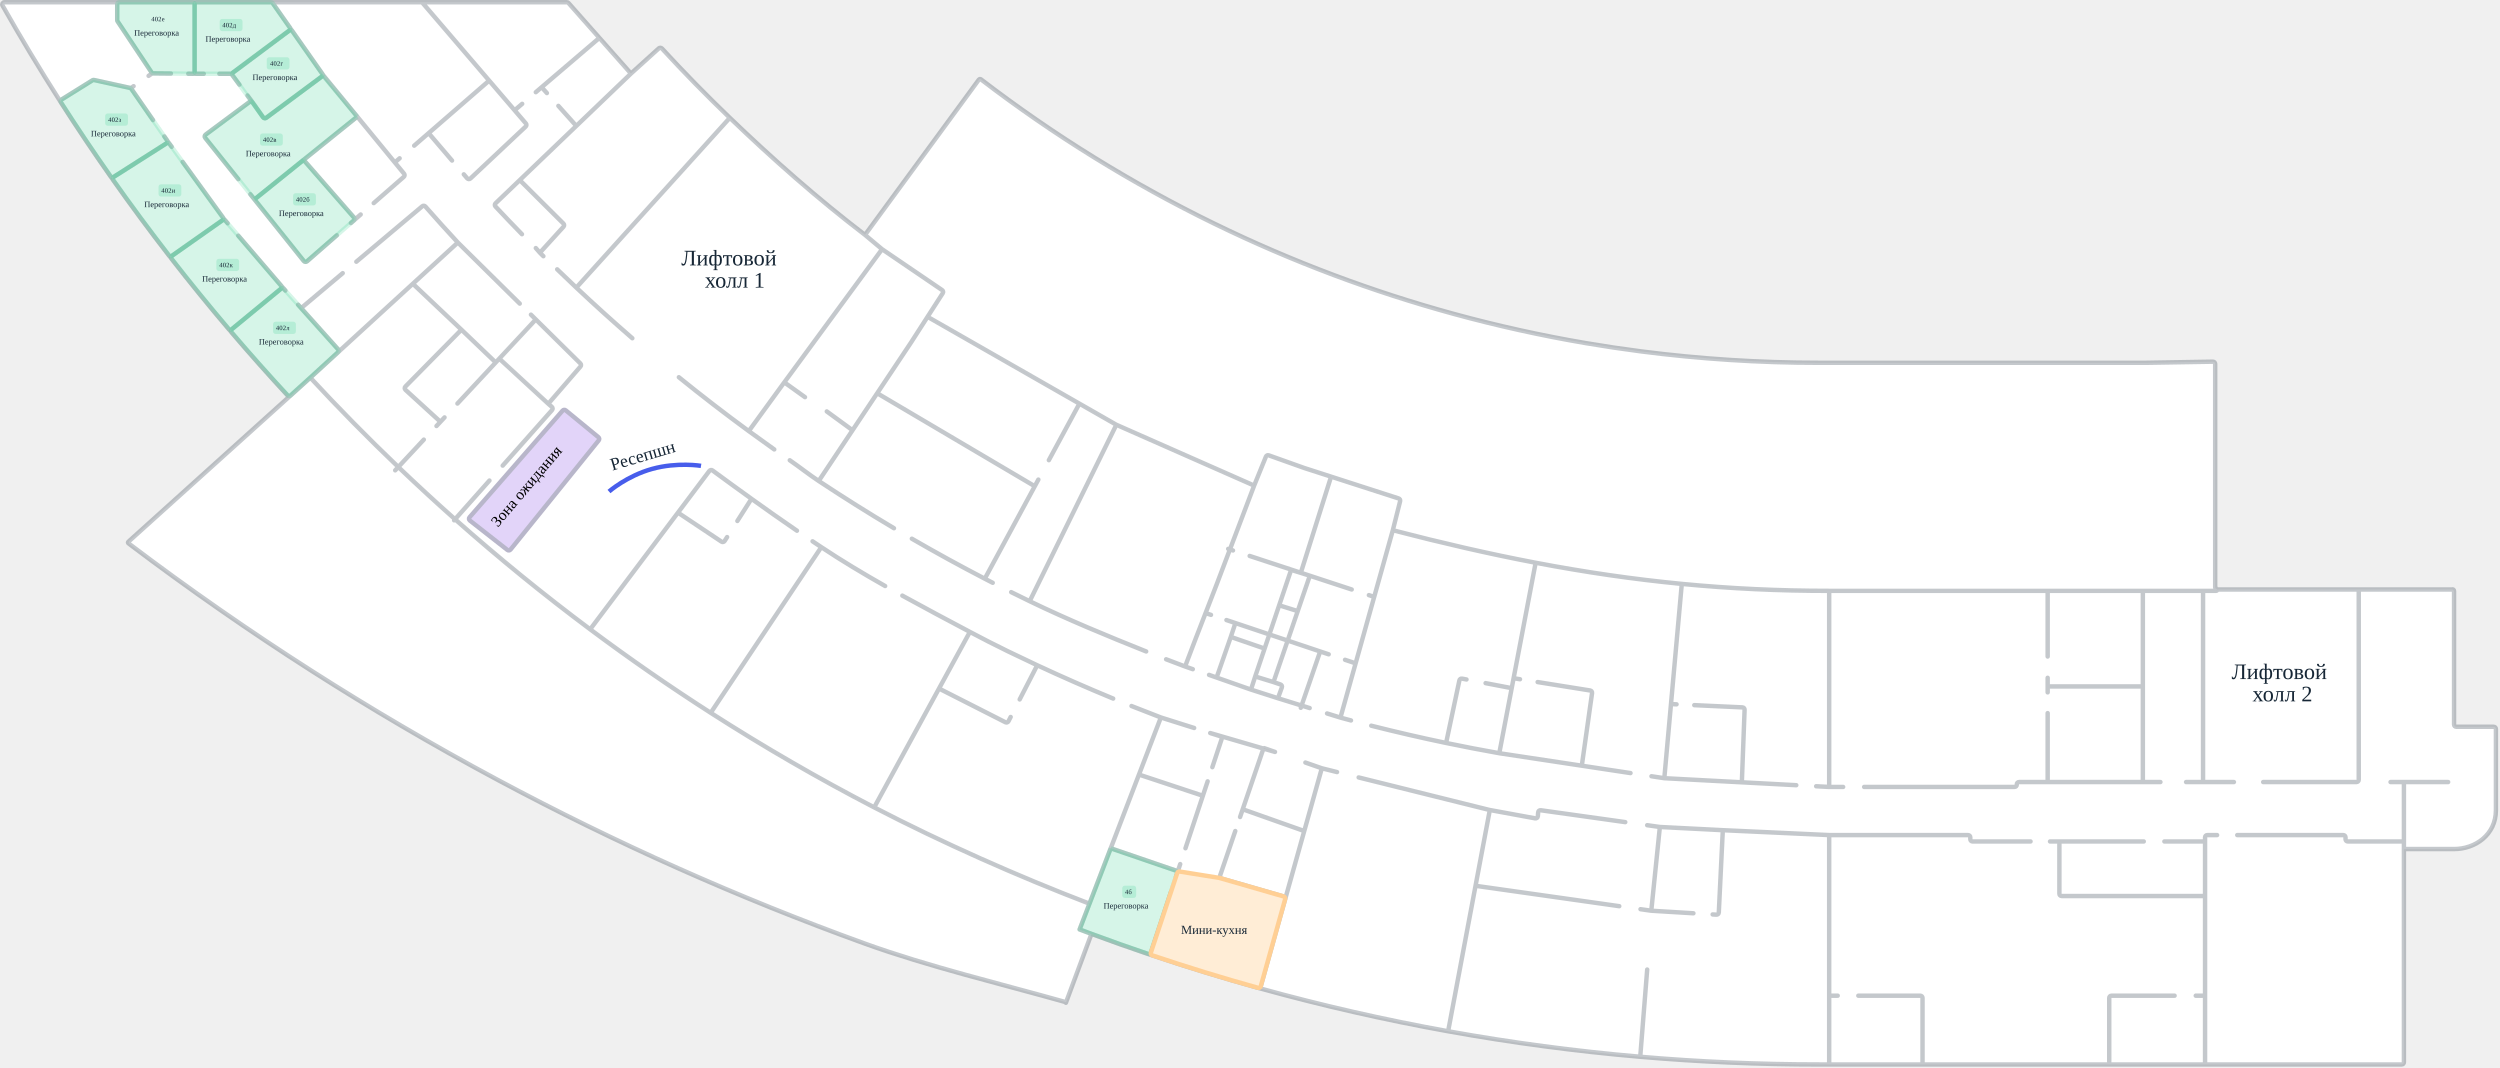
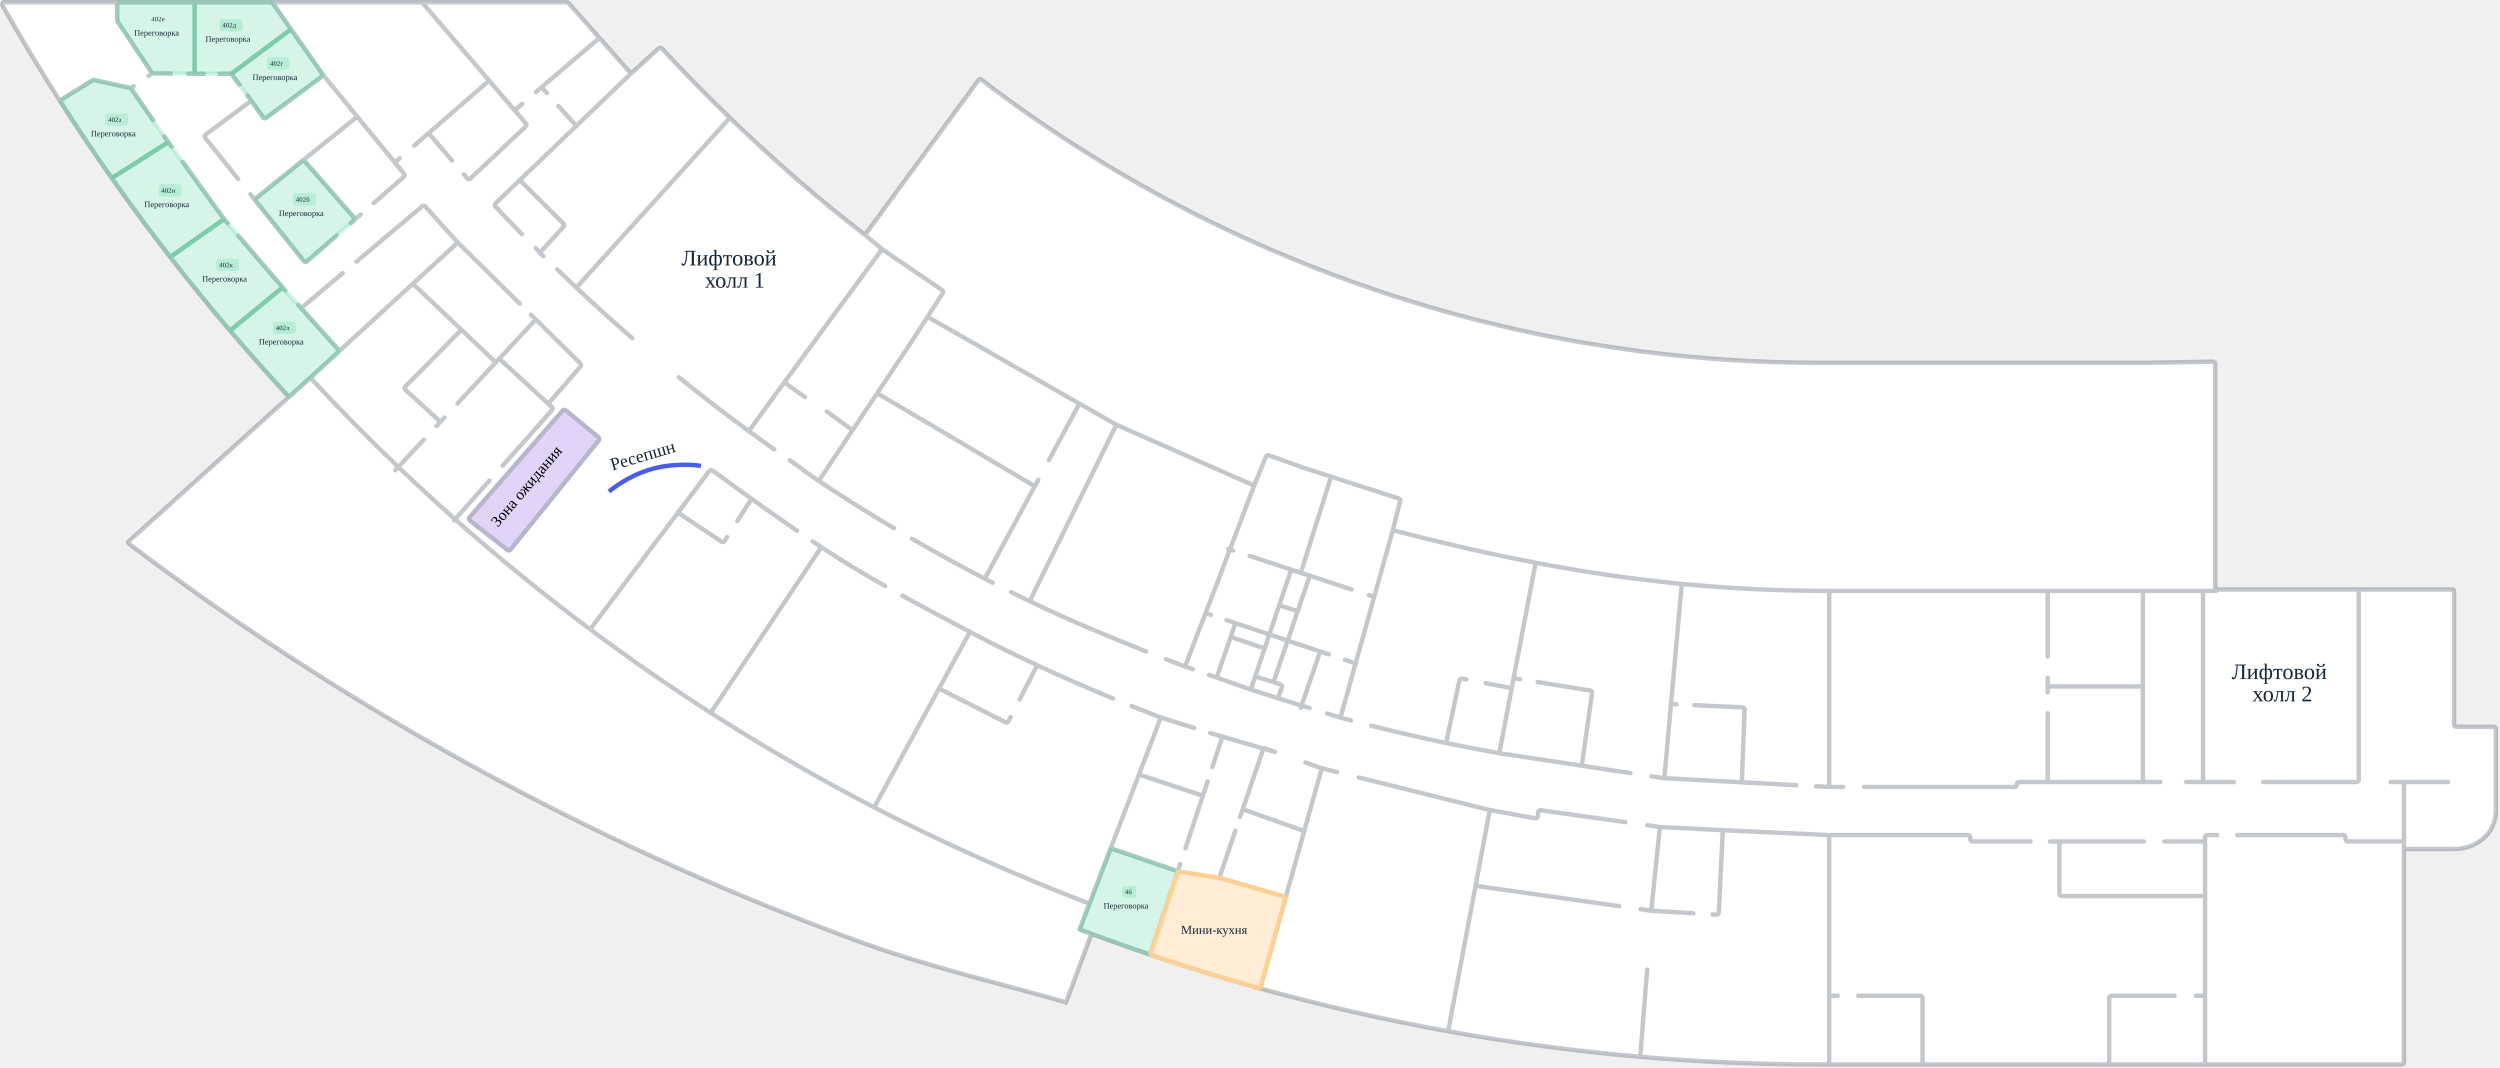
<svg xmlns="http://www.w3.org/2000/svg" width="1124" height="480" viewBox="0 0 1124 480" fill="none">
  <g id="b1f4">
    <g id="map-otl">
      <path d="M588.893 258.842L584.836 257.56L581.414 256.507C580.896 256.347 580.345 256.63 580.172 257.143L575.12 272.14L570.705 285.243L564.34 304.139L562.441 310.04C566.467 311.365 570.506 312.659 574.56 313.922L576.336 309.03C576.527 308.504 576.249 307.923 575.719 307.742L572.56 306.664L578.934 288.001L583.459 274.752L588.893 258.842Z" fill="white" />
      <path d="M825.193 163.115H817.969C790.834 163.115 764.084 161.369 737.834 157.985C729.467 156.906 721.151 155.66 712.89 154.252C692.722 150.813 672.879 146.403 653.415 141.07C635.181 136.075 617.28 130.27 599.756 123.698C581.392 116.81 563.442 109.079 545.957 100.552C508.812 82.437 473.766 60.729 441.307 35.882L441.046 35.682C440.744 35.451 440.311 35.512 440.086 35.819L439.891 36.084L388.906 105.604L396.579 112.04L423.598 130.43C424.046 130.735 424.169 131.342 423.876 131.798L417.03 142.436L485.304 181.478L501.913 190.976L563.865 218.316L569.166 205.28C569.367 204.784 569.924 204.535 570.428 204.715L586.351 210.394L598.451 214.299L602.851 215.718L628.842 224.106C629.344 224.268 629.633 224.791 629.505 225.302L626.213 238.389C648.641 244.23 669.848 249.091 690.426 253.012C712.817 257.278 734.464 260.431 756.133 262.521C777.94 264.624 799.768 265.65 822.397 265.65H920.629H963.428H990.496H996.328C996.667 265.65 996.941 265.376 996.941 265.038C996.765 265.038 996.601 264.941 996.457 264.792C996.14 264.631 995.941 264.306 995.941 263.951V263.53V163.607C995.941 163.055 995.493 162.607 994.941 162.607L964.754 163.115H934.071H825.193Z" fill="white" />
      <path d="M555.437 280.128L553.363 286.353L546.986 304.62L562.441 310.04L564.34 304.139L570.705 285.243L555.437 280.128Z" fill="white" />
      <path d="M572.56 306.664L575.719 307.742C576.249 307.923 576.527 308.504 576.336 309.03L574.56 313.922L585.185 317.216L593.547 292.897L578.934 288.001L572.56 306.664Z" fill="white" />
      <path d="M58.203 243.13C57.737 243.55 57.769 244.291 58.269 244.669C84.835 264.754 112.222 283.811 140.369 301.782C153.514 310.175 166.826 318.331 180.297 326.244C194.617 334.655 209.117 342.791 223.79 350.646C276.687 378.96 331.838 403.612 388.906 424.263C417.163 434.488 450.158 442.382 479.314 450.604L490.724 419.869C488.944 419.209 487.168 418.544 485.395 417.873L489.832 406.297C457.557 393.919 423.454 378.769 393.036 362.996C367.837 349.929 343.314 335.737 319.535 320.486C301.007 308.603 282.93 296.077 265.337 282.94C244.386 267.297 224.12 250.786 204.592 233.463C195.94 225.787 187.433 217.952 179.076 209.962C165.489 196.972 152.297 183.573 139.52 169.783L129.937 178.449L58.203 243.13Z" fill="white" />
      <path d="M246.508 181.535L260.993 164.778C261.337 164.379 261.314 163.782 260.939 163.412L240.899 143.631L224.482 161.244L246.508 181.535Z" fill="white" />
      <path d="M1102.34 265.038H996.941C996.941 265.376 996.667 265.65 996.328 265.65H990.496H963.428H920.629H822.397C799.768 265.65 777.94 264.624 756.133 262.521C734.464 260.431 712.817 257.278 690.426 253.012C669.848 249.091 648.641 244.23 626.213 238.389L629.505 225.302C629.633 224.791 629.344 224.268 628.842 224.106L602.851 215.718L598.451 214.299L584.85 257.513L588.893 258.842L583.459 274.752L578.934 288.001L593.547 292.897L585.185 317.216L574.56 313.922C570.506 312.659 566.467 311.365 562.441 310.04L546.986 304.62L553.363 286.353L555.437 280.128L570.705 285.243L575.12 272.14L580.172 257.143C580.345 256.63 580.896 256.347 581.414 256.507L584.836 257.56L584.85 257.513L598.451 214.299L586.351 210.394L570.428 204.715C569.924 204.535 569.367 204.784 569.166 205.28L563.865 218.316L501.913 190.976L485.304 181.478L417.03 142.436L423.876 131.798C424.169 131.342 424.046 130.735 423.598 130.43L396.579 112.04L388.906 105.604C367.667 89.373 347.375 71.459 328.127 52.973C317.638 42.9 307.46 32.507 297.607 21.81C297.234 21.406 296.606 21.377 296.199 21.745L283.687 33.068L269.486 17.034L255.583 1.337C255.393 1.123 255.121 1 254.834 1H189.716H122.312H87.506H52.7H2.002C1.237 1 0.755 1.825 1.133 2.491C9.348 16.988 17.939 31.245 26.891 45.248C34.43 57.042 42.226 68.655 50.271 80.081C58.748 92.121 67.502 103.952 76.522 115.565C85.249 126.801 94.226 137.834 103.445 148.654L127.045 129.221L107.128 105.964L128.303 130.625L127.045 129.221L103.445 148.654C112.067 158.773 120.9 168.707 129.937 178.449L139.52 169.783L152.643 157.764L185.613 127.57L207.463 148.23L222.883 162.96L224.482 161.244L240.899 143.631L260.939 163.412C261.314 163.782 261.337 164.379 260.993 164.778L246.508 181.535L224.482 161.244L222.883 162.96L207.463 148.23L185.613 127.57L152.643 157.764L139.52 169.783C152.297 183.573 165.489 196.972 179.076 209.962C187.433 217.952 195.94 225.787 204.592 233.463C224.12 250.786 244.386 267.297 265.337 282.94C282.93 296.077 301.007 308.603 319.535 320.486C343.314 335.737 367.837 349.929 393.036 362.996C423.454 378.769 457.557 393.919 489.832 406.297L485.395 417.873C487.168 418.544 488.944 419.209 490.724 419.869C499.456 423.109 508.258 426.226 517.125 429.217C533.393 434.704 549.882 439.767 566.57 444.388L578.075 403.315L586.389 373.633L558.727 363.838L568.038 336.552C568.088 336.404 568.249 336.326 568.396 336.377L573.239 338.068L568.038 336.552L558.727 363.838L586.389 373.633L578.075 403.315L566.57 444.388C594.228 452.048 622.43 458.496 651.078 463.655C679.464 468.767 708.286 472.614 737.447 475.121C764.049 477.408 790.933 478.58 818.025 478.58H822.397H864.37H991.391H1079.8C1080.35 478.58 1080.8 478.132 1080.8 477.58V381.735H1103.34C1112.79 381.735 1122.16 375.393 1122.16 364.265V327.761C1122.16 327.209 1121.71 326.761 1121.16 326.761H1104.34C1103.79 326.761 1103.34 326.313 1103.34 325.761V266.038C1103.34 265.486 1102.89 265.038 1102.34 265.038Z" fill="white" />
      <path d="M205.851 109.036L185.613 127.57M205.851 109.036C200.914 103.702 196.047 98.303 191.249 92.842C190.89 92.433 190.27 92.385 189.853 92.736L160.206 117.669M205.851 109.036L233.677 136.503M185.613 127.57L207.463 148.23M185.613 127.57L152.643 157.764M58.203 243.13C57.737 243.55 57.769 244.291 58.269 244.669M58.203 243.13L129.937 178.449M58.203 243.13C57.296 243.947 57.295 243.932 58.269 244.669M58.269 244.669C84.835 264.754 112.222 283.811 140.369 301.782C153.514 310.175 166.826 318.331 180.297 326.244C194.617 334.655 209.117 342.791 223.79 350.646C276.687 378.96 331.838 403.612 388.906 424.263C417.163 434.488 450.158 442.382 479.314 450.604M479.314 450.604L479.224 450.847L490.724 419.869M479.314 450.604L490.724 419.869M817.969 163.115C817.77 163.115 818.169 163.115 817.969 163.115ZM817.969 163.115H825.193H934.071H964.754L994.941 162.607M817.969 163.115C790.834 163.115 764.084 161.369 737.834 157.985C729.467 156.906 721.151 155.66 712.89 154.252C692.722 150.813 672.879 146.403 653.415 141.07C635.181 136.075 617.28 130.27 599.756 123.698C581.392 116.81 563.442 109.079 545.957 100.552C508.812 82.437 473.766 60.729 441.307 35.882M994.941 162.607C995.493 162.607 995.941 163.055 995.941 163.607M994.941 162.607C995.493 162.607 995.941 163.055 995.941 163.607M995.941 163.607V263.53M995.941 263.53V263.951C995.941 264.306 996.14 264.631 996.457 264.792M995.941 263.53C995.941 263.907 996.149 264.472 996.457 264.792M996.941 265.038H1102.34M996.941 265.038C996.765 265.038 996.601 264.941 996.457 264.792M996.941 265.038L996.457 264.792M996.941 265.038C996.941 265.376 996.666 265.65 996.328 265.65H990.496M1102.34 265.038C1102.89 265.038 1103.34 265.486 1103.34 266.038M1102.34 265.038C1102.8 264.805 1103.34 265.138 1103.34 265.652V266.038M1103.34 266.038V325.761C1103.34 326.313 1103.79 326.761 1104.34 326.761H1121.16C1121.71 326.761 1122.16 327.209 1122.16 327.761V364.265C1122.16 375.393 1112.79 381.735 1103.34 381.735H1080.8M602.666 322.634L609.485 298.238M602.666 322.634L596.651 320.77M602.666 322.634C604.243 323.063 605.822 323.488 607.404 323.909M532.819 299.651L537.066 288.455L542.026 275.634M532.819 299.651C529.969 298.588 527.126 297.51 524.291 296.417M532.819 299.651L536.282 300.865M441.307 35.882L441.046 35.682M441.307 35.882C441.22 35.816 441.133 35.749 441.046 35.682M462.934 270.299L465.23 265.626L501.913 190.976M462.934 270.299C480.058 278.587 497.662 285.844 515.323 292.897M462.934 270.299C460.157 268.955 457.389 267.596 454.63 266.221M336.653 193.822C325.973 186 315.492 177.924 305.217 169.603M336.653 193.822C340.446 196.601 344.264 199.347 348.107 202.061M336.653 193.822L352.621 171.894M368.093 216.243C363.726 213.35 359.39 209.908 355.083 206.933M368.093 216.243L383.296 193.437M368.093 216.243C379.184 223.592 390.466 230.677 401.929 237.488M328.127 52.973L259.111 129.314M328.127 52.973C347.375 71.459 367.667 89.373 388.906 105.604M328.127 52.973C317.638 42.9 307.46 32.507 297.607 21.81C297.234 21.406 296.606 21.377 296.199 21.745L283.687 33.068M259.111 129.314C267.346 137.072 275.744 144.661 284.298 152.075M259.111 129.314C256.224 126.594 253.356 123.853 250.509 121.092M388.906 105.604L439.891 36.084L440.086 35.819C440.311 35.512 440.744 35.451 441.046 35.682M388.906 105.604L396.579 112.04M283.687 33.068L269.486 17.034M283.687 33.068L259.111 56.614M396.579 112.04L423.598 130.43C424.046 130.735 424.169 131.342 423.876 131.798L417.03 142.436M396.579 112.04L352.621 171.894M971.324 351.609H963.428M1060.49 265.53V350.609C1060.49 351.161 1060.04 351.609 1059.49 351.609H1017.53M1074.79 351.609H1080.8M1100.68 351.609H1080.8M234.668 105.302C230.649 101.185 226.674 97.027 222.743 92.826C222.369 92.427 222.386 91.801 222.781 91.422L233.684 80.977M233.684 80.977L242.733 72.306L259.111 56.614M233.684 80.977L253.341 100.538C253.72 100.916 253.735 101.524 253.376 101.92L242.733 113.62M242.733 113.62L240.899 111.534M242.733 113.62L244.304 115.191M383.296 193.437L371.729 184.98M383.296 193.437L394.388 176.799M361.922 178.561L352.621 171.894M598.451 214.299L586.351 210.394L570.428 204.715C569.924 204.535 569.367 204.784 569.166 205.28L563.865 218.316M598.451 214.299L602.851 215.718L628.842 224.106C629.344 224.268 629.633 224.791 629.505 225.302L626.213 238.389M598.451 214.299L584.85 257.513M584.836 257.56L588.893 258.842M584.836 257.56L581.414 256.507C580.896 256.347 580.345 256.63 580.172 257.143L575.12 272.14M584.836 257.56L584.85 257.513M572.56 306.664L575.719 307.742C576.249 307.923 576.527 308.504 576.336 309.03L574.56 313.922M572.56 306.664L564.34 304.139M572.56 306.664L578.934 288.001M588.893 258.842L583.459 274.752M588.893 258.842L584.85 257.513M588.893 258.842L607.726 265.033L584.85 257.513M562.441 310.04C566.467 311.365 570.506 312.659 574.56 313.922M562.441 310.04L546.986 304.62M562.441 310.04L564.34 304.139M574.56 313.922L585.185 317.216M129.937 178.449C120.9 168.707 112.067 158.773 103.445 148.654M129.937 178.449L139.52 169.783M189.716 1H254.834C255.121 1 255.393 1.123 255.583 1.337L269.486 17.034M189.716 1L219.925 36.239M189.716 1H122.312M219.925 36.239L192.714 59.854M219.925 36.239L231.371 49.59M192.714 59.854L186.224 65.487M192.714 59.854L203.234 72.181M231.371 49.59L236.445 55.509C236.793 55.914 236.76 56.522 236.371 56.888L211.504 80.258C211.088 80.649 210.429 80.613 210.058 80.178L208.527 78.384M231.371 49.59L234.77 46.686M269.486 17.034L243.524 39.209M243.524 39.209L240.901 41.449M243.524 39.209L245.88 41.839M259.111 56.614L251.043 47.605M113.007 45.248L92.436 60.54C91.981 60.878 91.898 61.525 92.252 61.968L107.128 80.548M113.007 45.248L118.288 52.744C118.611 53.203 119.25 53.306 119.701 52.971L145.395 33.884M113.007 45.248L111.282 42.929M145.395 33.884L130.843 13.153M145.395 33.884L177.52 73.04M145.395 33.884L160.623 52.445M114.427 89.664L136.598 117.355C136.954 117.799 137.608 117.857 138.037 117.483L151.412 105.812M114.427 89.664C114.427 89.664 124.519 81.533 136.491 71.888M114.427 89.664L136.491 71.888M114.427 89.664L112.564 87.337M160.623 52.445C153.383 58.278 144.515 65.423 136.491 71.888M160.623 52.445L136.491 71.888M160.623 52.445L177.52 73.04M159.774 98.516L136.491 71.888M159.774 98.516L157.771 100.263L162.158 96.435L159.774 98.516ZM122.312 1L130.843 13.153M122.312 1H87.506M104.019 33.166L130.843 13.153M104.019 33.166H98.637M104.019 33.166L107.65 38.048M68.427 32.975L52.867 9.597C52.758 9.433 52.7 9.24 52.7 9.043V1M68.427 32.975L66.807 34.094M68.427 32.975L76.824 33.059M52.7 1H2.002C1.237 1 0.755 1.825 1.133 2.491C9.348 16.988 17.939 31.245 26.891 45.248M52.7 1H87.506M87.506 1V33.166M87.506 33.166L84.659 33.138M87.506 33.166H91.604M26.891 45.248L41.577 36.104C41.799 35.966 42.066 35.921 42.321 35.977L58.816 39.609M26.891 45.248C34.43 57.042 42.226 68.655 50.271 80.081M58.816 39.609L68.778 53.975M58.816 39.609L60.059 38.751M75.674 63.92L50.271 80.081M75.674 63.92L73.884 61.338M75.674 63.92L77.181 65.999M100.75 98.516L76.522 115.565M100.75 98.516L82.113 72.803M100.75 98.516L102.348 100.381M127.045 129.221L103.445 148.654M127.045 129.221L128.303 130.625L107.128 105.964L127.045 129.221ZM152.643 157.764L135.397 138.534M152.643 157.764L139.52 169.783M103.445 148.654C94.226 137.834 85.249 126.801 76.522 115.565M50.271 80.081C58.748 92.121 67.502 103.952 76.522 115.565M135.397 138.534L154.085 122.817M135.397 138.534L134.041 137.023M246.508 181.535L260.993 164.778C261.337 164.379 261.314 163.782 260.939 163.412L240.899 143.631M246.508 181.535L248.118 182.943C248.536 183.309 248.576 183.945 248.207 184.36L226.014 209.346M246.508 181.535L224.482 161.244M204.178 233.93L204.592 233.463M489.832 406.297C457.557 393.919 423.454 378.769 393.036 362.996M489.832 406.297L499.383 381.378M489.832 406.297L485.395 417.873M139.52 169.783C152.297 183.573 165.489 196.972 179.076 209.962M485.395 417.873C485.02 417.732 485.769 418.015 485.395 417.873ZM485.395 417.873L499.383 381.378M485.395 417.873C487.168 418.544 488.944 419.209 490.724 419.869M1080.8 381.735V477.58C1080.8 478.132 1080.35 478.58 1079.8 478.58H991.391M1080.8 381.735V378.323M417.03 142.436L409.657 153.894L394.388 176.799M417.03 142.436L485.304 181.478M501.913 190.976L563.865 218.316M501.913 190.976L485.304 181.478M563.865 218.316L552.971 247.034M485.304 181.478L471.566 206.892M442.757 260.185L465.23 218.612M442.757 260.185C431.676 254.435 420.744 248.439 409.968 242.202M442.757 260.185C443.946 260.801 445.137 261.415 446.329 262.027M465.23 218.612L394.388 176.799M465.23 218.612L466.847 215.621M240.899 143.631L224.482 161.244M240.899 143.631L238.714 141.474M177.682 211.458L179.076 209.962M198.017 189.64L182.282 175.258C181.864 174.876 181.847 174.222 182.245 173.818L207.463 148.23M198.017 189.64L196.249 191.537L199.857 187.666L198.017 189.64ZM222.883 162.96L207.463 148.23M222.883 162.96L224.482 161.244M222.883 162.96L205.666 181.433M265.337 282.94C244.386 267.297 224.12 250.786 204.592 233.463M265.337 282.94C282.93 296.077 301.007 308.603 319.535 320.486M265.337 282.94L304.816 230.48M177.52 73.04L181.681 78.112C182.024 78.53 181.973 79.145 181.566 79.5L168.031 91.311M177.52 73.04L179.673 71.172M204.592 233.463C195.94 225.787 187.433 217.952 179.076 209.962M204.592 233.463L220.055 216.055M179.076 209.962L190.544 197.658M369.258 245.997L319.535 320.486M369.258 245.997C367.944 245.123 366.637 244.249 365.336 243.375M369.258 245.997C378.535 252.164 388.195 257.947 397.96 263.477M319.535 320.486C343.314 335.737 367.837 349.929 393.036 362.996M436.065 284.102C441.703 287.103 447.333 289.981 452.938 292.715C457.383 294.883 461.85 297.012 466.338 299.103M436.065 284.102L422.178 309.564M436.065 284.102C426.114 278.804 415.884 273.417 405.688 267.794M393.036 362.996L422.178 309.564M422.178 309.564L452.051 324.733C452.542 324.982 453.142 324.788 453.393 324.298L454.394 322.351M466.338 299.103L458.444 314.467M466.338 299.103C477.587 304.342 488.971 309.337 500.486 314.082M521.924 322.57L512.082 348.248M521.924 322.57C517.508 320.892 513.109 319.178 508.728 317.427M521.924 322.57L536.888 327.294M626.213 238.389L625.478 241.018L617.837 268.357M626.213 238.389C648.641 244.23 669.848 249.091 690.426 253.012M822.397 265.65C799.768 265.65 777.94 264.624 756.133 262.521M822.397 265.65V353.809M822.397 265.65H920.629M674.077 338.646L711.176 344.261M674.077 338.646L679.663 309.387M674.077 338.646C666.066 337.226 658.096 335.69 650.167 334.038M690.426 253.012C712.817 257.278 734.464 260.431 756.133 262.521M690.426 253.012L680.515 304.924M748.276 349.876L751.273 316.547M748.276 349.876L783.133 351.726M748.276 349.876L742.498 349.002M756.133 262.521L751.273 316.547M822.397 353.809L816.55 353.499M822.397 353.809H828.672M963.428 351.609H920.629M963.428 351.609V308.629M963.428 265.65H920.629M963.428 265.65V308.629M963.428 265.65H990.496M920.629 265.65V295.167M920.629 351.609H907.748C907.196 351.609 906.748 352.056 906.748 352.609V352.809C906.748 353.361 906.3 353.809 905.748 353.809H838.125M920.629 351.609V320.618M920.629 308.629H963.428M920.629 308.629V311.286V304.742V308.629ZM990.496 265.65V351.609M982.861 351.609H990.496M990.496 351.609H1004.37M1080.8 351.609V378.323M1080.8 378.323H1055.55C1055 378.323 1054.55 377.875 1054.55 377.323V376.452C1054.55 375.9 1054.1 375.452 1053.55 375.452H1005.87M991.391 378.323V376.452C991.391 375.9 991.838 375.452 992.391 375.452H996.798M991.391 378.323V402.849M991.391 378.323H973.108M822.397 375.452H884.847C885.399 375.452 885.847 375.9 885.847 376.452V377.323C885.847 377.875 886.295 378.323 886.847 378.323H906.748H912.926M822.397 375.452L774.574 373.251M822.397 375.452V447.664M746.271 371.809L774.574 373.251M746.271 371.809L742.414 409.461M746.271 371.809L740.578 371.01M594.292 345.42L586.389 373.633M594.292 345.42L586.902 342.84M594.292 345.42L601.125 347.119M566.57 444.388L578.075 403.315M566.57 444.388C549.882 439.767 533.393 434.704 517.125 429.217M566.57 444.388C594.228 452.048 622.43 458.496 651.078 463.655M586.389 373.633L558.727 363.838M586.389 373.633L578.075 403.315M558.727 363.838L557.534 367.333M558.727 363.838L568.038 336.552M578.075 403.315L549.204 394.991C548.655 394.832 548.35 394.247 548.535 393.707L555.384 373.633M517.125 429.217C508.258 426.226 499.456 423.109 490.724 419.869M517.125 429.217L526.508 400.91M540.807 357.768L512.082 348.248M540.807 357.768L542.954 351.29L532.981 381.378L540.807 357.768ZM512.082 348.248L499.383 381.378M499.383 381.378L529.555 391.716M529.555 391.716L530.622 388.497M529.555 391.716L528.732 394.197M669.596 365.381L663.402 398.251M651.078 463.655L663.402 398.251M651.078 463.655C679.464 468.767 708.286 472.614 737.447 475.121M663.402 398.251L728.016 407.418M742.414 409.461L737.573 408.774M742.414 409.461L761.354 410.609M774.574 373.251L772.769 410.287C772.742 410.843 772.265 411.27 771.709 411.237L770.007 411.133M740.578 435.909L737.447 475.121M737.447 475.121C764.049 477.408 790.933 478.58 818.025 478.58H822.397M822.397 478.58V447.664M822.397 478.58H864.37M822.397 447.664H826.231M864.37 478.58V448.664C864.37 448.112 863.922 447.664 863.37 447.664H835.506M864.37 478.58H991.391M948.306 477.234V448.664C948.306 448.112 948.753 447.664 949.306 447.664H977.696M991.391 447.664V478.58M991.391 447.664V402.849M991.391 447.664H987.217M991.391 402.849H926.898C926.346 402.849 925.898 402.401 925.898 401.849V378.323M925.898 378.323H921.696M925.898 378.323H963.834M751.273 316.547L753.771 316.663M783.133 351.726L784.369 319.074C784.389 318.526 783.964 318.063 783.416 318.038L761.753 317.033M783.133 351.726L807.607 353.024M711.176 344.261L715.794 311.573C715.87 311.033 715.5 310.532 714.962 310.445L691.322 306.656M711.176 344.261L733.077 347.576M680.515 304.924L679.663 309.387M680.515 304.924L683.391 305.385M679.663 309.387L667.925 307.14M650.167 334.038L656.147 305.883C656.26 305.35 656.778 305.006 657.313 305.108L659.333 305.495M650.167 334.038C638.861 331.683 627.641 329.092 616.512 326.273M552.198 246.78L552.971 247.034M617.837 268.357L609.485 298.238M617.837 268.357L615.449 267.572M542.026 275.634L546.986 262.812L548.492 258.842L552.971 247.034M542.026 275.634L544.457 276.448M609.485 298.238L604.729 296.644M567.773 291.322L553.363 286.353M553.363 286.353L555.437 280.128M553.363 286.353L546.986 304.62M555.437 280.128L570.705 285.243M555.437 280.128L551.407 278.777M546.986 304.62L543.59 303.429M564.34 304.139L570.705 285.243M575.12 272.14L583.459 274.752M575.12 272.14L570.705 285.243M583.459 274.752L578.934 288.001M593.547 292.897L585.185 317.216M593.547 292.897L578.934 288.001M593.547 292.897L597.379 294.181M584.836 318.23L585.185 317.216M585.185 317.216L588.831 318.346M552.971 247.034L554.346 247.486M578.934 288.001L570.705 285.243M584.85 257.513L561.856 249.955M337.866 224.258C331.941 220.01 326.108 215.757 320.332 211.507C319.891 211.182 319.27 211.273 318.94 211.711L304.816 230.48M337.866 224.258L331.52 234.227M337.866 224.258C344.549 229.05 351.348 233.837 358.313 238.608M304.816 230.48L324.387 243.531C324.853 243.842 325.484 243.709 325.785 243.236L326.909 241.47M545.064 344.926L549.261 332.263C549.436 331.734 549.145 331.163 548.613 330.995L544.113 329.575L568.038 336.552M610.852 349.536L669.596 364.138L690.234 367.931C690.817 368.038 691.364 367.618 691.412 367.028L691.561 365.195C691.607 364.622 692.127 364.206 692.696 364.286L730.722 369.626M568.038 336.552L573.239 338.068L568.396 336.377C568.249 336.326 568.088 336.404 568.038 336.552Z" stroke="#172736" stroke-opacity="0.25" stroke-width="2" stroke-linecap="round" stroke-linejoin="round" />
    </g>
    <text id="title" fill="#172736" xml:space="preserve" style="white-space: pre" font-family="CoFo Weather 20240219" font-size="10" font-weight="500" letter-spacing="0em">
      <tspan x="1003.33" y="305.321">Лифтовой
</tspan>
      <tspan x="1012.7" y="315.321">холл 2</tspan>
    </text>
    <text id="title_2" fill="#172736" xml:space="preserve" style="white-space: pre" font-family="CoFo Weather 20240219" font-size="10" font-weight="500" letter-spacing="0em">
      <tspan x="306.326" y="119.321">Лифтовой
</tspan>
      <tspan x="316.917" y="129.321">холл 1</tspan>
    </text>
    <g id="b1f4-402b">
      <g id="map-otl_2">
        <path d="M114.427 89.664L136.599 117.355C136.954 117.799 137.608 117.857 138.037 117.483L159.019 99.174C159.436 98.811 159.479 98.178 159.115 97.762L136.491 71.888L114.427 89.664Z" fill="#33D18F" fill-opacity="0.2" />
        <path d="M114.427 89.664L136.599 117.355C136.954 117.799 137.608 117.857 138.037 117.483L159.019 99.174C159.436 98.811 159.479 98.178 159.115 97.762L136.491 71.888M114.427 89.664C114.427 89.664 124.52 81.533 136.491 71.888M114.427 89.664L136.491 71.888" stroke="#33D18F" stroke-opacity="0.2" stroke-width="2" stroke-linejoin="round" />
      </g>
      <text id="title_3" fill="#172736" xml:space="preserve" style="white-space: pre" font-family="CoFo Weather 20240219" font-size="3.75" font-weight="500" letter-spacing="0em">
        <tspan x="125.379" y="97.129">Переговорка</tspan>
      </text>
      <g id="n">
        <rect x="131.779" y="86.871" width="10.25" height="5.5" rx="1.125" fill="#33D18F" fill-opacity="0.2" />
        <text id="402Ð±" fill="#172736" xml:space="preserve" style="white-space: pre" font-family="CoFo Weather 20240219" font-size="3" font-weight="500" letter-spacing="0.02em">
          <tspan x="133.007" y="90.656">402б</tspan>
        </text>
      </g>
    </g>
-     <g id="b1f4-402v">
-       <g id="map-otl_3">
-         <path d="M136.491 71.888L114.427 89.664L112.565 87.337L107.129 80.548L92.252 61.968C91.898 61.526 91.982 60.878 92.436 60.54L112.184 45.861C112.635 45.525 113.274 45.627 113.598 46.087L118.288 52.744C118.612 53.204 119.25 53.306 119.702 52.971L145.228 34.009L160.623 52.445L136.491 71.888Z" fill="#33D18F" fill-opacity="0.2" />
-         <path d="M145.395 33.884L145.228 34.009M114.427 89.664C114.427 89.664 124.52 81.533 136.491 71.888M114.427 89.664L136.491 71.888M114.427 89.664L112.565 87.337L107.129 80.548L92.252 61.968C91.898 61.526 91.982 60.878 92.436 60.54L112.184 45.861C112.635 45.525 113.274 45.627 113.598 46.087L118.288 52.744C118.612 53.204 119.25 53.306 119.702 52.971L145.228 34.009M160.623 52.445C153.383 58.278 144.515 65.423 136.491 71.888M160.623 52.445L136.491 71.888M160.623 52.445L145.228 34.009" stroke="#33D18F" stroke-opacity="0.2" stroke-width="2" stroke-linejoin="round" />
-       </g>
+     <g id="b1f4-402g">
+       <path id="map-otl_3" d="M144.614 34.465L119.689 52.98C119.243 53.312 118.612 53.215 118.284 52.766L104.601 33.965C104.279 33.522 104.372 32.903 104.811 32.575L130.019 13.769C130.47 13.432 131.111 13.534 131.435 13.996L144.836 33.087C145.147 33.531 145.049 34.141 144.614 34.465Z" fill="#33D18F" fill-opacity="0.2" stroke="#33D18F" stroke-opacity="0.2" stroke-width="2" stroke-linejoin="round" />
      <text id="title_4" fill="#172736" xml:space="preserve" style="white-space: pre" font-family="CoFo Weather 20240219" font-size="3.75" font-weight="500" letter-spacing="0em">
-         <tspan x="110.506" y="70.262">Переговорка</tspan>
+         <tspan x="113.516" y="36.003">Переговорка</tspan>
      </text>
      <g id="n_2">
-         <rect x="116.906" y="60.003" width="10.25" height="5.5" rx="1.125" fill="#33D18F" fill-opacity="0.2" />
-         <text id="402Ð²" fill="#172736" xml:space="preserve" style="white-space: pre" font-family="CoFo Weather 20240219" font-size="3" font-weight="500" letter-spacing="0.02em">
-           <tspan x="118.197" y="63.788">402в</tspan>
-         </text>
-       </g>
-     </g>
-     <g id="b1f4-402g">
-       <path id="map-otl_4" d="M144.614 34.465L119.689 52.98C119.243 53.312 118.612 53.215 118.284 52.766L104.601 33.965C104.279 33.522 104.372 32.903 104.811 32.575L130.019 13.769C130.47 13.432 131.111 13.534 131.435 13.996L144.836 33.087C145.147 33.531 145.049 34.141 144.614 34.465Z" fill="#33D18F" fill-opacity="0.2" stroke="#33D18F" stroke-opacity="0.2" stroke-width="2" stroke-linejoin="round" />
-       <text id="title_5" fill="#172736" xml:space="preserve" style="white-space: pre" font-family="CoFo Weather 20240219" font-size="3.75" font-weight="500" letter-spacing="0em">
-         <tspan x="113.516" y="36.003">Переговорка</tspan>
-       </text>
-       <g id="n_3">
        <rect x="119.916" y="25.744" width="10.25" height="5.5" rx="1.125" fill="#33D18F" fill-opacity="0.2" />
        <text id="402Ð³" fill="#172736" xml:space="preserve" style="white-space: pre" font-family="CoFo Weather 20240219" font-size="3" font-weight="500" letter-spacing="0.02em">
          <tspan x="121.396" y="29.529">402г</tspan>
        </text>
      </g>
    </g>
    <g id="b1f4-402d">
-       <path id="map-otl_5" d="M122.61 1.425L130.285 12.358C130.596 12.801 130.498 13.411 130.064 13.734L104.285 32.968C104.112 33.097 103.902 33.166 103.687 33.166H88.506C87.953 33.166 87.506 32.719 87.506 32.166V2C87.506 1.448 87.953 1 88.506 1H121.792C122.118 1 122.423 1.159 122.61 1.425Z" fill="#33D18F" fill-opacity="0.2" stroke="#33D18F" stroke-opacity="0.2" stroke-width="2" stroke-linejoin="round" />
-       <text id="title_6" fill="#172736" xml:space="preserve" style="white-space: pre" font-family="CoFo Weather 20240219" font-size="3.75" font-weight="500" letter-spacing="0em">
+       <path id="map-otl_4" d="M122.61 1.425L130.285 12.358C130.596 12.801 130.498 13.411 130.064 13.734L104.285 32.968C104.112 33.097 103.902 33.166 103.687 33.166H88.506C87.953 33.166 87.506 32.719 87.506 32.166V2C87.506 1.448 87.953 1 88.506 1H121.792C122.118 1 122.423 1.159 122.61 1.425Z" fill="#33D18F" fill-opacity="0.2" stroke="#33D18F" stroke-opacity="0.2" stroke-width="2" stroke-linejoin="round" />
+       <text id="title_5" fill="#172736" xml:space="preserve" style="white-space: pre" font-family="CoFo Weather 20240219" font-size="3.75" font-weight="500" letter-spacing="0em">
        <tspan x="92.381" y="18.757">Переговорка</tspan>
      </text>
-       <g id="n_4">
+       <g id="n_3">
        <rect x="98.781" y="8.499" width="10.25" height="5.5" rx="1.125" fill="#33D18F" fill-opacity="0.2" />
        <text id="402Ð´" fill="#172736" xml:space="preserve" style="white-space: pre" font-family="CoFo Weather 20240219" font-size="3" font-weight="500" letter-spacing="0.02em">
          <tspan x="99.95" y="12.284">402д</tspan>
        </text>
      </g>
    </g>
    <g id="b1f4-402e">
-       <path id="map-otl_6" d="M52.867 9.597L68.134 32.535C68.318 32.811 68.626 32.977 68.957 32.981L86.496 33.156C87.052 33.162 87.506 32.712 87.506 32.156V2C87.506 1.448 87.058 1 86.506 1H53.7C53.148 1 52.7 1.448 52.7 2V9.043C52.7 9.24 52.758 9.433 52.867 9.597Z" fill="#33D18F" fill-opacity="0.2" stroke="#33D18F" stroke-opacity="0.2" stroke-width="2" stroke-linejoin="round" />
-       <text id="title_7" fill="#172736" xml:space="preserve" style="white-space: pre" font-family="CoFo Weather 20240219" font-size="3.75" font-weight="500" letter-spacing="0em">
+       <path id="map-otl_5" d="M52.867 9.597L68.134 32.535C68.318 32.811 68.626 32.977 68.957 32.981L86.496 33.156C87.052 33.162 87.506 32.712 87.506 32.156V2C87.506 1.448 87.058 1 86.506 1H53.7C53.148 1 52.7 1.448 52.7 2V9.043C52.7 9.24 52.758 9.433 52.867 9.597Z" fill="#33D18F" fill-opacity="0.2" stroke="#33D18F" stroke-opacity="0.2" stroke-width="2" stroke-linejoin="round" />
+       <text id="title_6" fill="#172736" xml:space="preserve" style="white-space: pre" font-family="CoFo Weather 20240219" font-size="3.75" font-weight="500" letter-spacing="0em">
        <tspan x="60.322" y="16.025">Переговорка</tspan>
      </text>
      <text id="402Ðµ" fill="#172736" xml:space="preserve" style="white-space: pre" font-family="CoFo Weather 20240219" font-size="3" font-weight="500" letter-spacing="0.02em">
        <tspan x="68.001" y="9.551">402е</tspan>
      </text>
    </g>
    <g id="b1f4-402z">
-       <path id="map-otl_7" d="M41.578 36.105L27.75 44.714C27.278 45.008 27.136 45.632 27.437 46.101C34.635 57.333 42.066 68.402 49.723 79.301C50.03 79.737 50.626 79.856 51.077 79.569L74.797 64.479C75.276 64.174 75.406 63.532 75.082 63.065L59.04 39.931C58.896 39.724 58.679 39.578 58.433 39.524L42.321 35.977C42.066 35.921 41.8 35.966 41.578 36.105Z" fill="#33D18F" fill-opacity="0.2" stroke="#33D18F" stroke-opacity="0.2" stroke-width="2" stroke-linejoin="round" />
-       <text id="title_8" fill="#172736" xml:space="preserve" style="white-space: pre" font-family="CoFo Weather 20240219" font-size="3.75" font-weight="500" letter-spacing="0em">
+       <path id="map-otl_6" d="M41.578 36.105L27.75 44.714C27.278 45.008 27.136 45.632 27.437 46.101C34.635 57.333 42.066 68.402 49.723 79.301C50.03 79.737 50.626 79.856 51.077 79.569L74.797 64.479C75.276 64.174 75.406 63.532 75.082 63.065L59.04 39.931C58.896 39.724 58.679 39.578 58.433 39.524L42.321 35.977C42.066 35.921 41.8 35.966 41.578 36.105Z" fill="#33D18F" fill-opacity="0.2" stroke="#33D18F" stroke-opacity="0.2" stroke-width="2" stroke-linejoin="round" />
+       <text id="title_7" fill="#172736" xml:space="preserve" style="white-space: pre" font-family="CoFo Weather 20240219" font-size="3.75" font-weight="500" letter-spacing="0em">
        <tspan x="40.877" y="61.28">Переговорка</tspan>
      </text>
-       <g id="n_5">
+       <g id="n_4">
        <rect x="47.277" y="51.021" width="10.25" height="5.5" rx="1.125" fill="#33D18F" fill-opacity="0.2" />
        <text id="402Ð·" fill="#172736" xml:space="preserve" style="white-space: pre" font-family="CoFo Weather 20240219" font-size="3" font-weight="500" letter-spacing="0.02em">
          <tspan x="48.621" y="54.806">402з</tspan>
        </text>
      </g>
    </g>
    <g id="b1f4-402i">
-       <path id="map-otl_8" d="M51.156 79.518L74.88 64.426C75.326 64.142 75.916 64.254 76.227 64.683L100.155 97.695C100.482 98.146 100.377 98.778 99.921 99.099L77.302 115.016C76.865 115.323 76.264 115.233 75.937 114.811C67.337 103.716 58.98 92.422 50.875 80.938C50.546 80.471 50.674 79.825 51.156 79.518Z" fill="#33D18F" fill-opacity="0.2" stroke="#33D18F" stroke-opacity="0.2" stroke-width="2" stroke-linejoin="round" />
-       <text id="title_9" fill="#172736" xml:space="preserve" style="white-space: pre" font-family="CoFo Weather 20240219" font-size="3.75" font-weight="500" letter-spacing="0em">
+       <path id="map-otl_7" d="M51.156 79.518L74.88 64.426C75.326 64.142 75.916 64.254 76.227 64.683L100.155 97.695C100.482 98.146 100.377 98.778 99.921 99.099L77.302 115.016C76.865 115.323 76.264 115.233 75.937 114.811C67.337 103.716 58.98 92.422 50.875 80.938C50.546 80.471 50.674 79.825 51.156 79.518Z" fill="#33D18F" fill-opacity="0.2" stroke="#33D18F" stroke-opacity="0.2" stroke-width="2" stroke-linejoin="round" />
+       <text id="title_8" fill="#172736" xml:space="preserve" style="white-space: pre" font-family="CoFo Weather 20240219" font-size="3.75" font-weight="500" letter-spacing="0em">
        <tspan x="64.877" y="93.129">Переговорка</tspan>
      </text>
-       <g id="n_6">
+       <g id="n_5">
        <rect x="71.277" y="82.871" width="10.25" height="5.5" rx="1.125" fill="#33D18F" fill-opacity="0.2" />
        <text id="402Ð¸" fill="#172736" xml:space="preserve" style="white-space: pre" font-family="CoFo Weather 20240219" font-size="3" font-weight="500" letter-spacing="0.02em">
          <tspan x="72.508" y="86.656">402и</tspan>
        </text>
      </g>
    </g>
    <g id="b1f4-402k">
-       <path id="map-otl_9" d="M104.205 148.029L126.258 129.869C126.69 129.514 126.746 128.872 126.382 128.447L101.342 99.206C101.007 98.815 100.428 98.742 100.007 99.039L77.38 114.962C76.913 115.29 76.815 115.942 77.166 116.392C85.489 127.084 94.039 137.591 102.808 147.905C103.162 148.321 103.783 148.376 104.205 148.029Z" fill="#33D18F" fill-opacity="0.2" stroke="#33D18F" stroke-opacity="0.2" stroke-width="2" stroke-linejoin="round" />
-       <text id="title_10" fill="#172736" xml:space="preserve" style="white-space: pre" font-family="CoFo Weather 20240219" font-size="3.75" font-weight="500" letter-spacing="0em">
+       <path id="map-otl_8" d="M104.205 148.029L126.258 129.869C126.69 129.514 126.746 128.872 126.382 128.447L101.342 99.206C101.007 98.815 100.428 98.742 100.007 99.039L77.38 114.962C76.913 115.29 76.815 115.942 77.166 116.392C85.489 127.084 94.039 137.591 102.808 147.905C103.162 148.321 103.783 148.376 104.205 148.029Z" fill="#33D18F" fill-opacity="0.2" stroke="#33D18F" stroke-opacity="0.2" stroke-width="2" stroke-linejoin="round" />
+       <text id="title_9" fill="#172736" xml:space="preserve" style="white-space: pre" font-family="CoFo Weather 20240219" font-size="3.75" font-weight="500" letter-spacing="0em">
        <tspan x="90.878" y="126.618">Переговорка</tspan>
      </text>
-       <g id="n_7">
+       <g id="n_6">
        <rect x="97.277" y="116.359" width="10.25" height="5.5" rx="1.125" fill="#33D18F" fill-opacity="0.2" />
        <text id="402Ðº" fill="#172736" xml:space="preserve" style="white-space: pre" font-family="CoFo Weather 20240219" font-size="3" font-weight="500" letter-spacing="0.02em">
          <tspan x="98.57" y="120.144">402к</tspan>
        </text>
      </g>
    </g>
    <g id="b1f4-402l">
-       <path id="map-otl_10" d="M129.266 177.724C120.693 168.463 112.304 159.029 104.105 149.427C103.742 149.002 103.799 148.362 104.23 148.007L126.304 129.831C126.718 129.49 127.327 129.536 127.684 129.935L151.982 157.027C152.348 157.435 152.317 158.062 151.913 158.432L139.519 169.783L130.67 177.786C130.264 178.153 129.638 178.126 129.266 177.724Z" fill="#33D18F" fill-opacity="0.2" stroke="#33D18F" stroke-opacity="0.2" stroke-width="2" stroke-linejoin="round" />
-       <text id="title_11" fill="#172736" xml:space="preserve" style="white-space: pre" font-family="CoFo Weather 20240219" font-size="3.75" font-weight="500" letter-spacing="0em">
+       <path id="map-otl_9" d="M129.266 177.724C120.693 168.463 112.304 159.029 104.105 149.427C103.742 149.002 103.799 148.362 104.23 148.007L126.304 129.831C126.718 129.49 127.327 129.536 127.684 129.935L151.982 157.027C152.348 157.435 152.317 158.062 151.913 158.432L139.519 169.783L130.67 177.786C130.264 178.153 129.638 178.126 129.266 177.724Z" fill="#33D18F" fill-opacity="0.2" stroke="#33D18F" stroke-opacity="0.2" stroke-width="2" stroke-linejoin="round" />
+       <text id="title_10" fill="#172736" xml:space="preserve" style="white-space: pre" font-family="CoFo Weather 20240219" font-size="3.75" font-weight="500" letter-spacing="0em">
        <tspan x="116.379" y="154.894">Переговорка</tspan>
      </text>
-       <g id="n_8">
+       <g id="n_7">
        <rect x="122.779" y="144.636" width="10.25" height="5.5" rx="1.125" fill="#33D18F" fill-opacity="0.2" />
        <text id="402Ð»" fill="#172736" xml:space="preserve" style="white-space: pre" font-family="CoFo Weather 20240219" font-size="3" font-weight="500" letter-spacing="0.02em">
          <tspan x="124.007" y="148.421">402л</tspan>
        </text>
      </g>
    </g>
    <g id="b1f4-4b">
-       <g id="map-otl_11">
+       <g id="map-otl_10">
        <path d="M489.832 406.298L499.384 381.378L528.619 391.395C529.137 391.573 529.416 392.135 529.244 392.656L517.442 428.263C517.267 428.789 516.698 429.073 516.173 428.895C507.628 426.003 499.144 422.993 490.724 419.869C488.945 419.209 487.168 418.544 485.395 417.874L489.832 406.298Z" fill="#33D18F" fill-opacity="0.2" />
        <path d="M485.395 417.874C485.021 417.732 485.769 418.016 485.395 417.874ZM485.395 417.874L499.384 381.378M485.395 417.874L489.832 406.298L499.384 381.378M485.395 417.874C487.168 418.544 488.945 419.209 490.724 419.869C499.144 422.993 507.628 426.003 516.173 428.895C516.698 429.073 517.267 428.789 517.442 428.263L529.244 392.656C529.416 392.135 529.137 391.573 528.619 391.395L499.384 381.378" stroke="#33D18F" stroke-opacity="0.2" stroke-width="2" stroke-linejoin="round" />
      </g>
-       <text id="title_12" fill="#172736" xml:space="preserve" style="white-space: pre" font-family="CoFo Weather 20240219" font-size="3.75" font-weight="500" letter-spacing="0em">
+       <text id="title_11" fill="#172736" xml:space="preserve" style="white-space: pre" font-family="CoFo Weather 20240219" font-size="3.75" font-weight="500" letter-spacing="0em">
        <tspan x="496.163" y="408.467">Переговорка</tspan>
      </text>
-       <g id="n_9">
+       <g id="n_8">
        <rect x="504.562" y="398.208" width="6.25" height="5.5" rx="1.125" fill="#33D18F" fill-opacity="0.2" />
        <text id="4Ð±" fill="#172736" xml:space="preserve" style="white-space: pre" font-family="CoFo Weather 20240219" font-size="3" font-weight="500" letter-spacing="0.02em">
          <tspan x="505.779" y="401.993">4б</tspan>
        </text>
      </g>
    </g>
    <g id="b1f4-k">
-       <path id="map-otl_12" d="M577.121 403.04L548.195 394.7L530.394 391.85C529.91 391.773 529.441 392.058 529.287 392.523L517.438 428.273C517.265 428.795 517.546 429.359 518.067 429.534C533.718 434.794 549.571 439.662 565.609 444.122C566.14 444.269 566.69 443.959 566.839 443.428L577.807 404.271C577.955 403.742 577.649 403.192 577.121 403.04Z" fill="#FFEDD6" stroke="#FFCF94" stroke-width="2" stroke-linejoin="round" />
-       <text id="title_13" fill="#172736" xml:space="preserve" style="white-space: pre" font-family="CoFo Weather 20240219" font-size="5.625" font-weight="500" letter-spacing="0em">
+       <path id="map-otl_11" d="M577.121 403.04L548.195 394.7L530.394 391.85C529.91 391.773 529.441 392.058 529.287 392.523L517.438 428.273C517.265 428.795 517.546 429.359 518.067 429.534C533.718 434.794 549.571 439.662 565.609 444.122C566.14 444.269 566.69 443.959 566.839 443.428L577.807 404.271C577.955 403.742 577.649 403.192 577.121 403.04Z" fill="#FFEDD6" stroke="#FFCF94" stroke-width="2" stroke-linejoin="round" />
+       <text id="title_12" fill="#172736" xml:space="preserve" style="white-space: pre" font-family="CoFo Weather 20240219" font-size="5.625" font-weight="500" letter-spacing="0em">
        <tspan x="530.988" y="419.939">Мини-кухня</tspan>
      </text>
    </g>
    <g id="b1f4-r">
-       <text id="title_14" transform="translate(257.202 209.931) rotate(-16.5658)" fill="#172736" xml:space="preserve" style="white-space: pre" font-family="CoFo Weather 20240219" font-size="8" font-weight="500" letter-spacing="0em">
+       <text id="title_13" transform="translate(257.202 209.931) rotate(-16.5658)" fill="#172736" xml:space="preserve" style="white-space: pre" font-family="CoFo Weather 20240219" font-size="8" font-weight="500" letter-spacing="0em">
        <tspan x="16.87" y="6.76">Ресепшн</tspan>
      </text>
      <path id="Line 16" d="M273.806 220.995C273.806 220.995 281.854 213.961 293.194 210.821C304.534 207.682 315.179 209.45 315.179 209.45" stroke="#475DEB" stroke-width="2" />
    </g>
    <g id="b1f4-w">
      <path id="Rectangle 2989" d="M252.962 184.602C253.318 184.195 253.933 184.144 254.35 184.487L269.06 196.572C269.484 196.921 269.548 197.546 269.203 197.973L229.524 247.104C229.18 247.529 228.559 247.6 228.129 247.263L211.234 234.021C210.783 233.667 210.721 233.008 211.097 232.576L252.962 184.602Z" fill="#E2D4F9" stroke="#B8B6CA" stroke-width="2" stroke-miterlimit="16" stroke-linejoin="round" />
      <text id="ÐÐ¾Ð½Ð° Ð¾Ð¶Ð¸Ð´Ð°Ð½Ð¸Ñ" transform="translate(219.198 233.569) rotate(-49.6823)" fill="black" xml:space="preserve" style="white-space: pre" font-family="CoFo Weather 20240219" font-size="7.024" font-weight="500" letter-spacing="0em">
        <tspan x="0.205" y="5.923">Зона ожидания </tspan>
      </text>
    </g>
  </g>
</svg>
